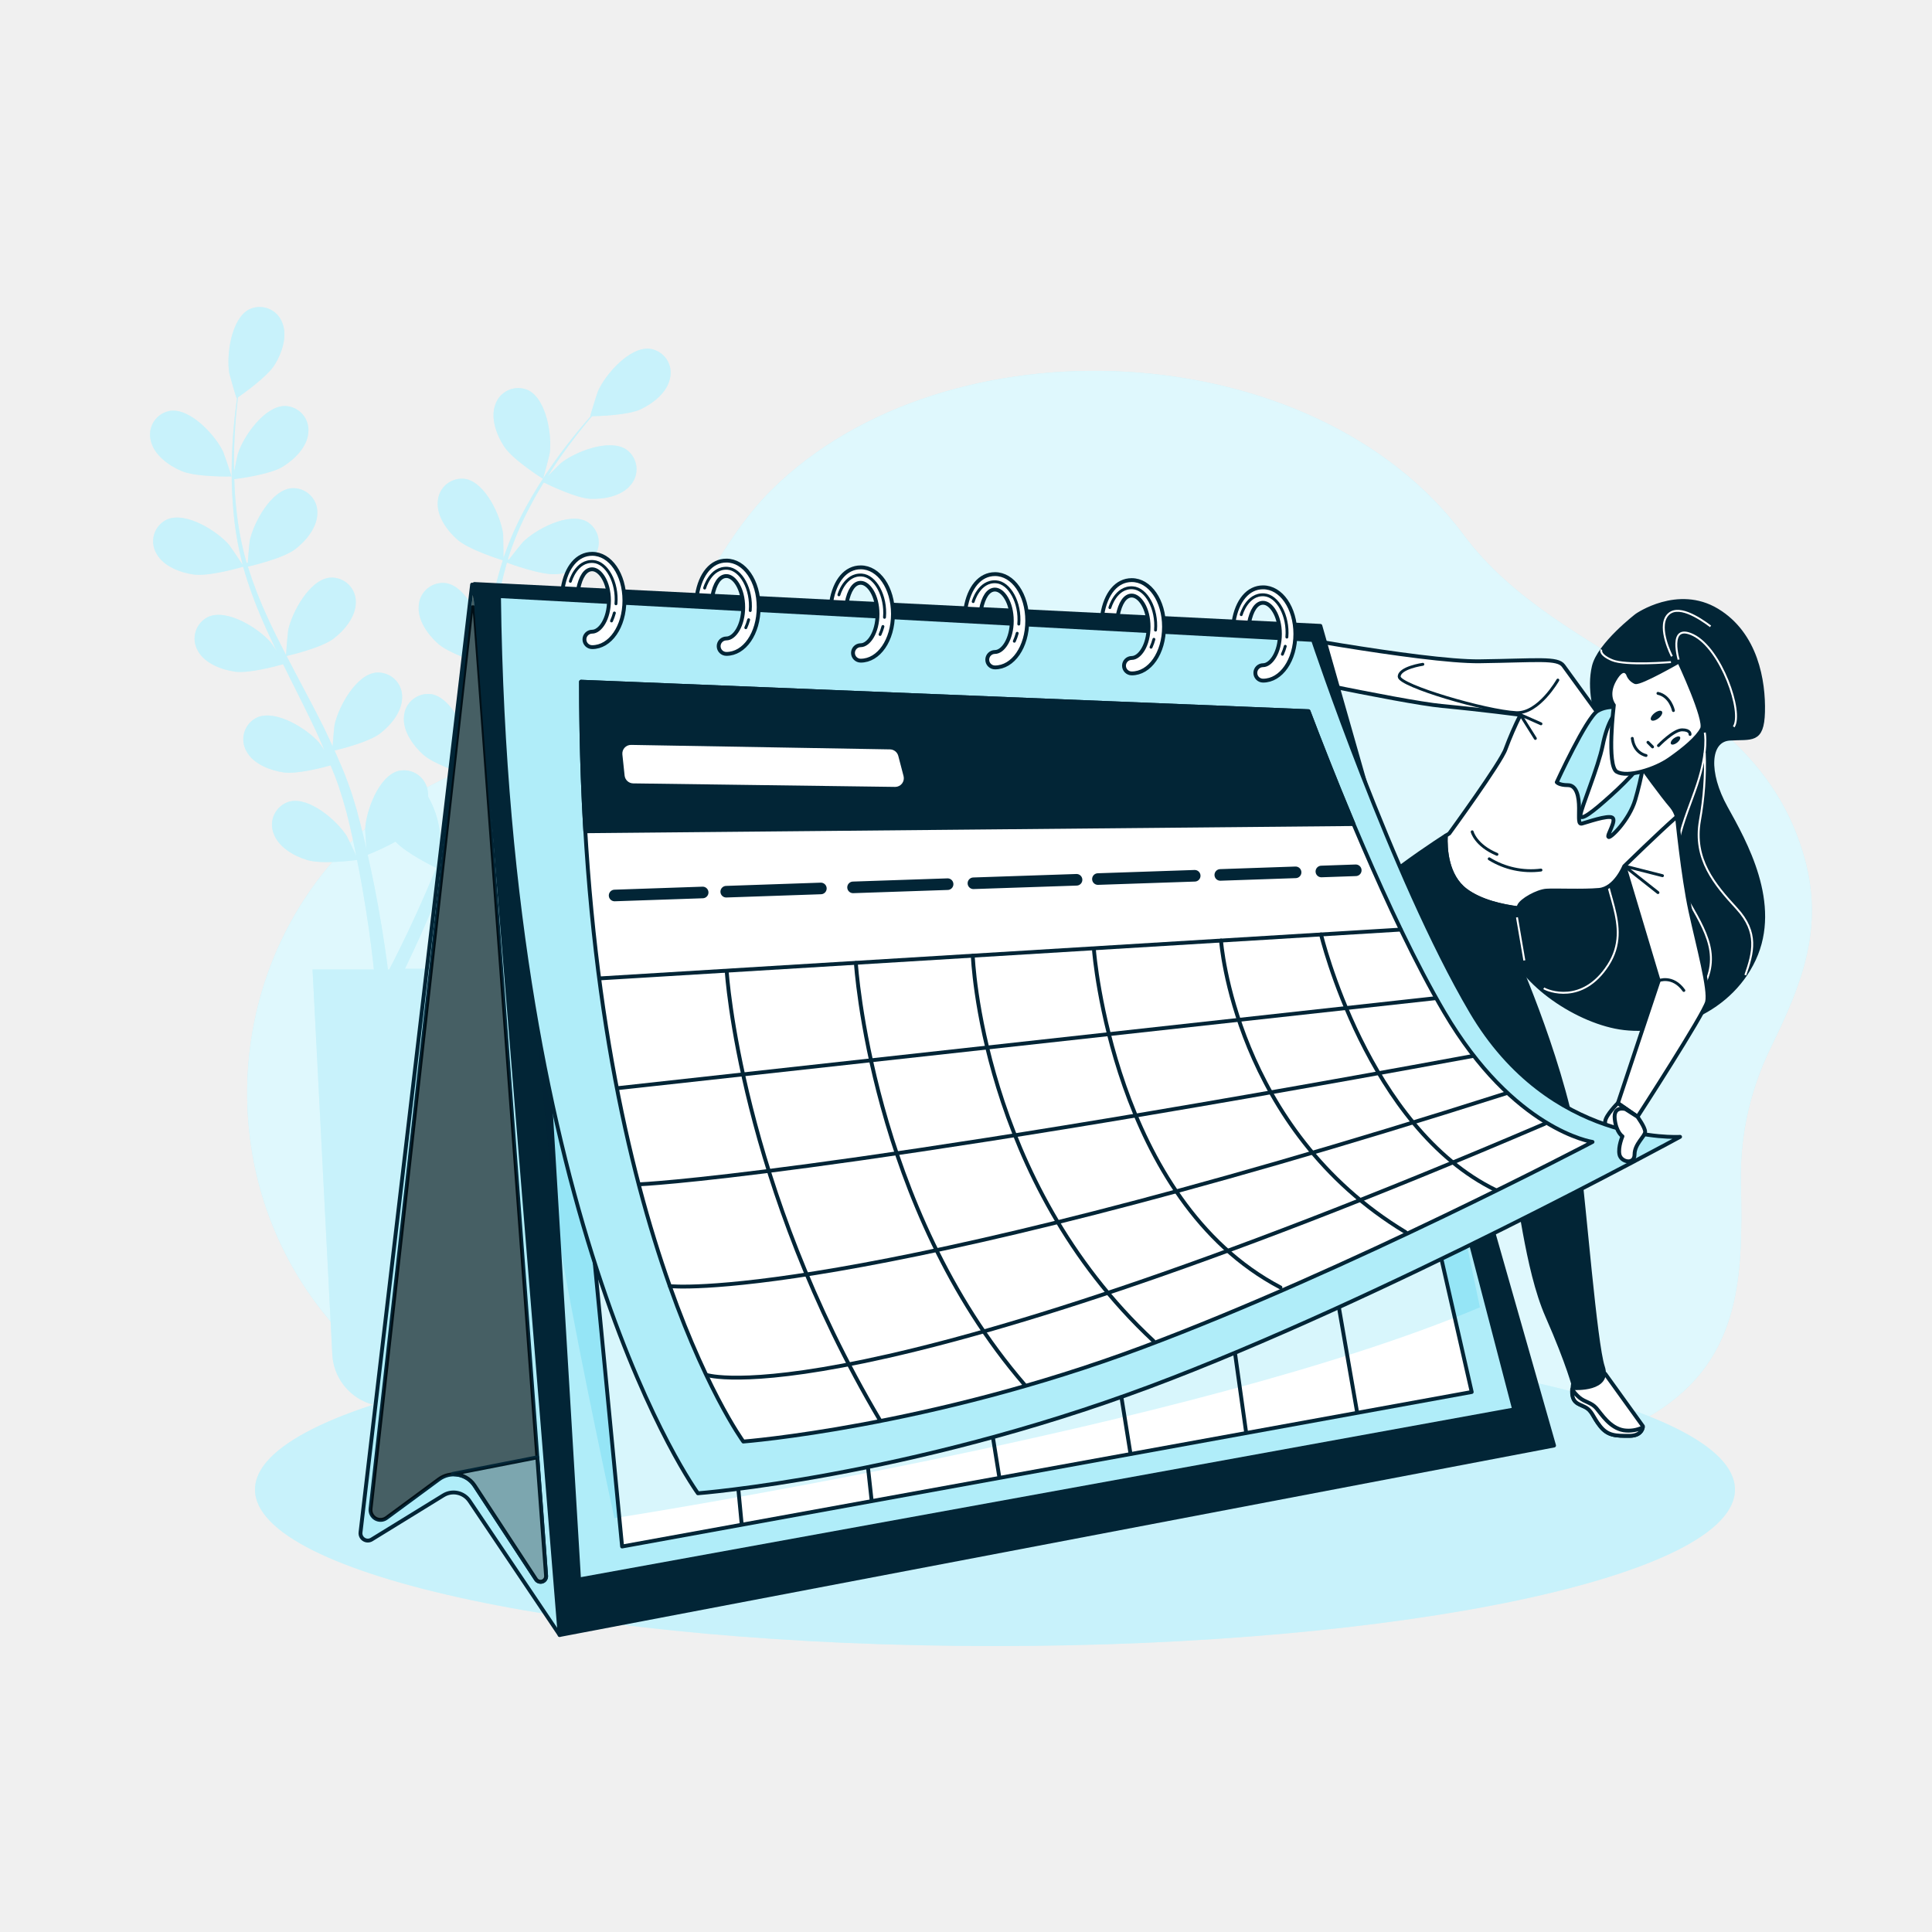
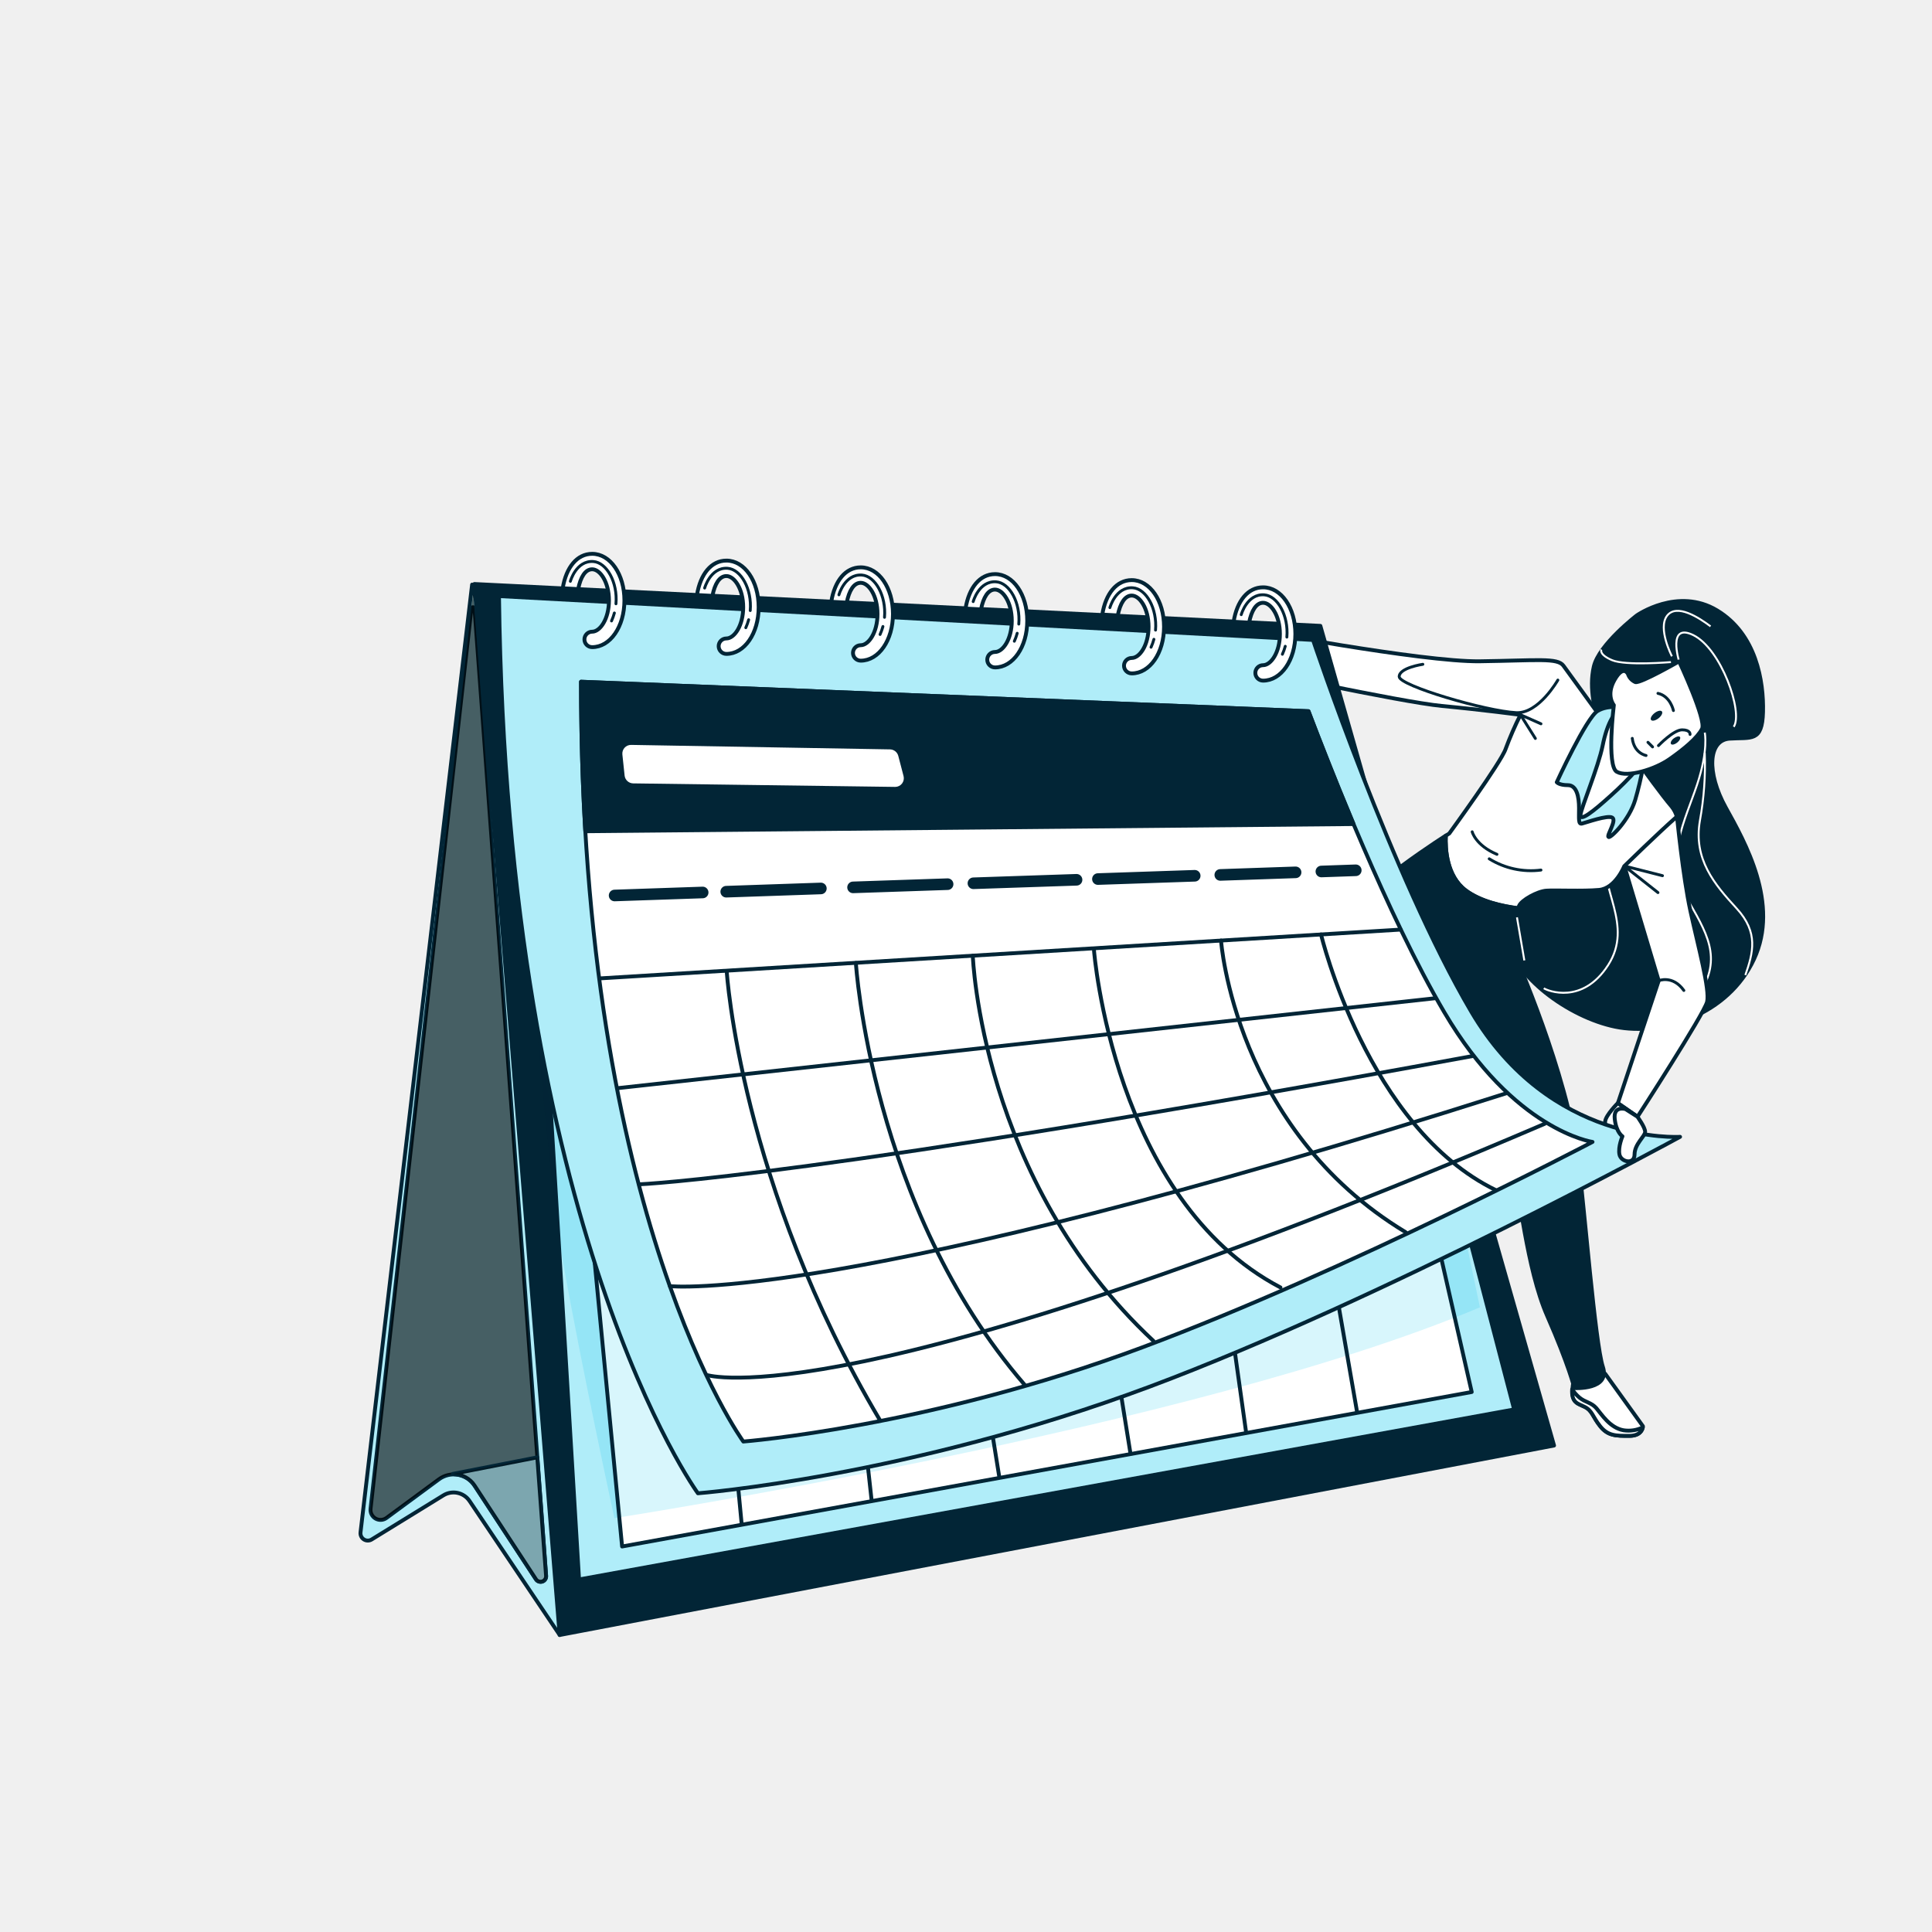
<svg xmlns="http://www.w3.org/2000/svg" viewBox="0 0 500 500">
-   <g id="background-simple--inject-1">
-     <path d="M451.94,289.78A76.88,76.88,0,0,1,458.32,271c8-16.38,13.75-30.71,8.66-49-12.47-44.67-63.19-49.89-88.21-83.58-38.68-52.06-133.72-56.58-179.12-11.59-13.92,13.79-20.44,33.27-34.51,46.91-20.73,20.11-51.51,22.7-72.8,42.75-34.71,32.71-38.08,88.14-7.27,124.92,32.54,38.84,78.47,32.47,123.08,24.21,21.95-4.06,44.77-8.46,67.14-5.34C323,367,379.61,393.21,425.85,367.12c24.63-13.9,25.26-35.58,24.69-60.87A75.31,75.31,0,0,1,451.94,289.78Z" style="fill:#B0EDF9" />
-     <path d="M451.94,289.78A76.88,76.88,0,0,1,458.32,271c8-16.38,13.75-30.71,8.66-49-12.47-44.67-63.19-49.89-88.21-83.58-38.68-52.06-133.72-56.58-179.12-11.59-13.92,13.79-20.44,33.27-34.51,46.91-20.73,20.11-51.51,22.7-72.8,42.75-34.71,32.71-38.08,88.14-7.27,124.92,32.54,38.84,78.47,32.47,123.08,24.21,21.95-4.06,44.77-8.46,67.14-5.34C323,367,379.61,393.21,425.85,367.12c24.63-13.9,25.26-35.58,24.69-60.87A75.31,75.31,0,0,1,451.94,289.78Z" style="fill:#fff;opacity:0.6" />
-   </g>
-   <g id="Shadow--inject-1">
-     <ellipse cx="257.5" cy="385.5" rx="191.5" ry="40.5" style="fill:#B0EDF9" />
-     <ellipse cx="257.5" cy="385.5" rx="191.5" ry="40.5" style="fill:#fff;opacity:0.3" />
-   </g>
-   <g id="Plants--inject-1">
-     <path d="M39.05,114.14a6.24,6.24,0,0,1,5-7.82c5.23-.71,11.65,6.31,13.69,10.56.17.37,2.26,6.43,2.16,6.43s-9.27.21-13-1.45C43.63,120.45,39.92,117.76,39.05,114.14ZM173.37,98c-.77,3.64-4.41,6.43-7.59,7.93s-10.73,1.76-12.58,1.79c-1,1.19-2.07,2.48-3.22,3.92-2,2.56-4.22,5.47-6.42,8.79-.59.89-1.19,1.86-1.79,2.8,1.34-1.37,3.19-3.22,3.39-3.38,3.69-2.93,12.53-6.44,16.92-3.52a6.24,6.24,0,0,1,1.1,9.22c-2.37,2.88-6.88,3.68-10.4,3.54s-10.55-3.49-12.05-4.24c-1.29,2.09-2.57,4.27-3.77,6.62a80.28,80.28,0,0,0-5.53,13.23l.27.13c1.07-1.41,3.4-4.32,3.62-4.53,3.34-3.33,11.75-7.78,16.44-5.37a6.25,6.25,0,0,1,2.09,9c-2,3.13-6.43,4.42-9.94,4.66-4,.29-12.41-2.87-12.73-3a110.83,110.83,0,0,0-3,13.93c-.54,3.48-.95,7-1.33,10.59.73-1,3.79-4.83,4-5.08,3.34-3.32,11.75-7.78,16.43-5.36a6.24,6.24,0,0,1,2.1,9.05c-2,3.12-6.43,4.41-9.94,4.65-3.95.28-12-2.71-12.66-3-.17,1.62-.34,3.23-.5,4.86-.52,5.29-1,10.61-1.66,15.84-.23,1.81-.51,3.59-.79,5.37,1.14-1.48,3.26-4.13,3.47-4.34,3.34-3.32,11.75-7.78,16.44-5.36a6.24,6.24,0,0,1,2.09,9c-2,3.12-6.43,4.41-9.94,4.66s-10.33-2.12-12.24-2.82c-.49,3-1,5.89-1.72,8.74-.32,1.23-.56,2.5-.94,3.66l-1,3.49c-.8,2.36-1.53,4.55-2.33,6.73-.4,1.1-.79,2.13-1.19,3.2.93-1.68,2.45-4.3,2.61-4.53,2.8-3.79,10.43-9.46,15.43-7.78a6.23,6.23,0,0,1,3.45,8.62c-1.54,3.4-5.69,5.34-9.13,6.11-3.78.86-11.9-.79-12.89-1-1,2.61-2,5.13-2.94,7.48-3,7.43-5.85,13.51-7.88,17.74l-.33.68h14.79l-5.11,99.6A14.22,14.22,0,0,1,100.22,364h0A14.23,14.23,0,0,1,86,350.5l-5.11-99.6H96.77c-.08-.69-.16-1.42-.25-2.24-.53-4.6-1.39-11.18-2.77-19-.39-2.26-.84-4.65-1.34-7.1-1,.13-9.22,1.17-12.93,0-3.36-1-7.36-3.28-8.64-6.78a6.24,6.24,0,0,1,4.08-8.34c5.11-1.31,12.3,4.93,14.81,8.91.16.26,1.71,3.49,2.47,5.16-.3-1.48-.59-2.95-.93-4.49-.48-2.21-1-4.53-1.59-6.79-.32-1.16-.65-2.33-1-3.51s-.75-2.3-1.12-3.48c-.58-1.7-1.27-3.43-2-5.16-2.22.62-8.78,2.31-12.15,1.82s-7.78-2.12-9.57-5.38a6.24,6.24,0,0,1,2.77-8.87c4.85-2.07,12.9,3,16,6.57.1.11.68.93,1.35,1.91-.72-1.66-1.43-3.33-2.21-5-2.22-4.72-4.63-9.47-7-14.23-.5-1-1-2-1.48-3-1.87.53-9,2.43-12.49,1.92s-7.78-2.12-9.57-5.39A6.24,6.24,0,0,1,54,159.6c4.85-2.06,12.9,3,16,6.58.11.12.8,1.1,1.55,2.21-1.26-2.61-2.49-5.22-3.63-7.86a112.13,112.13,0,0,1-5-13.86c-.65.19-8.92,2.59-12.85,2-3.48-.5-7.77-2.12-9.56-5.38a6.24,6.24,0,0,1,2.76-8.87c4.86-2.06,12.91,3,16,6.57.22.26,2.66,3.82,3.49,5.13a1.09,1.09,0,0,1,0-.17,81.2,81.2,0,0,1-2.4-14.27A112.61,112.61,0,0,1,60,118.75c.1-4,.43-7.66.75-10.89.19-1.75.39-3.35.6-4.84l-.09.06c-.09.06-1.85-6.1-1.92-6.5-.78-4.65.46-14.08,5.14-16.51a6.25,6.25,0,0,1,8.6,3.53c1.36,3.47-.14,7.8-2,10.81s-8,7.38-9.5,8.43c-.18,1.55-.36,3.21-.52,5-.25,3.23-.5,6.88-.51,10.87,0,1.07,0,2.21.05,3.32.36-1.88.89-4.44,1-4.69,1.45-4.48,6.89-12.28,12.17-12.27a6.24,6.24,0,0,1,6,7.09c-.38,3.71-3.71,6.86-6.72,8.69S62.29,123.81,60.63,124c.08,2.46.21,5,.51,7.6a80.77,80.77,0,0,0,2.68,14.08l.3,0c.12-1.77.46-5.48.52-5.79,1-4.61,5.5-13,10.75-13.53a6.24,6.24,0,0,1,6.74,6.39c0,3.72-2.93,7.23-5.72,9.37-3.22,2.47-11.94,4.45-12.27,4.52a109,109,0,0,0,5.15,13.3c1.47,3.2,3.08,6.39,4.73,9.57.06-1.25.5-6.12.57-6.47,1-4.61,5.5-13,10.75-13.54a6.25,6.25,0,0,1,6.74,6.39c0,3.73-2.94,7.23-5.73,9.37-3.14,2.41-11.48,4.35-12.19,4.51.75,1.44,1.5,2.89,2.26,4.33,2.49,4.71,5,9.41,7.36,14.13.81,1.64,1.55,3.28,2.3,4.92.13-1.87.45-5.25.5-5.54,1-4.61,5.51-13,10.75-13.54a6.24,6.24,0,0,1,6.74,6.39c0,3.73-2.93,7.23-5.72,9.37s-9.79,3.93-11.76,4.41C87.82,197,89,199.7,90,202.46c.41,1.2.9,2.39,1.23,3.56l1.06,3.49c.63,2.41,1.23,4.64,1.77,6.9.28,1.14.51,2.22.77,3.32-.15-1.9-.33-4.93-.32-5.21.25-4.7,3.48-13.65,8.58-15a6.24,6.24,0,0,1,7.63,5.3,7.87,7.87,0,0,1,.09,1.38A24.25,24.25,0,0,1,114,218c0,.3-.49,3.85-.78,5.66.57-1.4,1.13-2.79,1.69-4.25.83-2.11,1.63-4.36,2.43-6.54l1.12-3.47c.4-1.17.64-2.33,1-3.52.46-1.74.84-3.57,1.22-5.38-2.19-.72-8.6-2.92-11.14-5.19s-5.31-6.06-5-9.77a6.25,6.25,0,0,1,7.2-5.87c5.19,1,9.11,9.63,9.71,14.3,0,.15.05,1.15.07,2.34.32-1.78.65-3.57.91-5.39.76-5.16,1.36-10.45,2-15.74.13-1.11.28-2.21.41-3.31-1.85-.59-8.81-2.91-11.47-5.29s-5.31-6.06-5-9.77a6.23,6.23,0,0,1,7.2-5.87c5.19,1,9.1,9.63,9.71,14.3,0,.16,0,1.36.07,2.7.38-2.88.8-5.73,1.31-8.56A109,109,0,0,1,130.13,145c-.66-.2-8.87-2.76-11.83-5.4-2.63-2.35-5.32-6.06-5-9.77a6.23,6.23,0,0,1,7.2-5.87c5.18,1,9.1,9.63,9.71,14.3,0,.33.11,4.65.08,6.2,0-.06,0-.12.05-.17a81.92,81.92,0,0,1,5.87-13.23,112.93,112.93,0,0,1,6.88-11c2.29-3.29,4.58-6.15,6.64-8.67,1.12-1.36,2.17-2.58,3.16-3.71h-.11c-.1,0,1.83-6.12,2-6.49,1.92-4.3,8.15-11.49,13.39-10.93A6.24,6.24,0,0,1,173.37,98ZM112.88,224.6c-.9-.43-7.81-3.85-10.51-6.78a66.75,66.75,0,0,1-7.22,3.39c.61,2.72,1.19,5.37,1.68,7.86,1.56,7.88,2.57,14.5,3.21,19.15.13,1,.25,1.87.35,2.68h.35l1.16-2.25c2.09-4.13,5-10.09,8.18-17.39C111,229.16,111.94,226.92,112.88,224.6Zm27.64-100.7c.08,0,1.68-6.15,1.74-6.56.65-4.66-.84-14.06-5.59-16.36a6.25,6.25,0,0,0-8.5,3.77c-1.27,3.5.35,7.79,2.26,10.74C132.67,119,140.51,123.9,140.52,123.9Z" style="fill:#B0EDF9" />
-     <path d="M39.05,114.14a6.24,6.24,0,0,1,5-7.82c5.23-.71,11.65,6.31,13.69,10.56.17.37,2.26,6.43,2.16,6.43s-9.27.21-13-1.45C43.63,120.45,39.92,117.76,39.05,114.14ZM173.37,98c-.77,3.64-4.41,6.43-7.59,7.93s-10.73,1.76-12.58,1.79c-1,1.19-2.07,2.48-3.22,3.92-2,2.56-4.22,5.47-6.42,8.79-.59.89-1.19,1.86-1.79,2.8,1.34-1.37,3.19-3.22,3.39-3.38,3.69-2.93,12.53-6.44,16.92-3.52a6.24,6.24,0,0,1,1.1,9.22c-2.37,2.88-6.88,3.68-10.4,3.54s-10.55-3.49-12.05-4.24c-1.29,2.09-2.57,4.27-3.77,6.62a80.28,80.28,0,0,0-5.53,13.23l.27.13c1.07-1.41,3.4-4.32,3.62-4.53,3.34-3.33,11.75-7.78,16.44-5.37a6.25,6.25,0,0,1,2.09,9c-2,3.13-6.43,4.42-9.94,4.66-4,.29-12.41-2.87-12.73-3a110.83,110.83,0,0,0-3,13.93c-.54,3.48-.95,7-1.33,10.59.73-1,3.79-4.83,4-5.08,3.34-3.32,11.75-7.78,16.43-5.36a6.24,6.24,0,0,1,2.1,9.05c-2,3.12-6.43,4.41-9.94,4.65-3.95.28-12-2.71-12.66-3-.17,1.62-.34,3.23-.5,4.86-.52,5.29-1,10.61-1.66,15.84-.23,1.81-.51,3.59-.79,5.37,1.14-1.48,3.26-4.13,3.47-4.34,3.34-3.32,11.75-7.78,16.44-5.36a6.24,6.24,0,0,1,2.09,9c-2,3.12-6.43,4.41-9.94,4.66s-10.33-2.12-12.24-2.82c-.49,3-1,5.89-1.72,8.74-.32,1.23-.56,2.5-.94,3.66l-1,3.49c-.8,2.36-1.53,4.55-2.33,6.73-.4,1.1-.79,2.13-1.19,3.2.93-1.68,2.45-4.3,2.61-4.53,2.8-3.79,10.43-9.46,15.43-7.78a6.23,6.23,0,0,1,3.45,8.62c-1.54,3.4-5.69,5.34-9.13,6.11-3.78.86-11.9-.79-12.89-1-1,2.61-2,5.13-2.94,7.48-3,7.43-5.85,13.51-7.88,17.74l-.33.68h14.79l-5.11,99.6A14.22,14.22,0,0,1,100.22,364h0A14.23,14.23,0,0,1,86,350.5l-5.11-99.6H96.77c-.08-.69-.16-1.42-.25-2.24-.53-4.6-1.39-11.18-2.77-19-.39-2.26-.84-4.65-1.34-7.1-1,.13-9.22,1.17-12.93,0-3.36-1-7.36-3.28-8.64-6.78a6.24,6.24,0,0,1,4.08-8.34c5.11-1.31,12.3,4.93,14.81,8.91.16.26,1.71,3.49,2.47,5.16-.3-1.48-.59-2.95-.93-4.49-.48-2.21-1-4.53-1.59-6.79-.32-1.16-.65-2.33-1-3.51s-.75-2.3-1.12-3.48c-.58-1.7-1.27-3.43-2-5.16-2.22.62-8.78,2.31-12.15,1.82s-7.78-2.12-9.57-5.38a6.24,6.24,0,0,1,2.77-8.87c4.85-2.07,12.9,3,16,6.57.1.11.68.93,1.35,1.91-.72-1.66-1.43-3.33-2.21-5-2.22-4.72-4.63-9.47-7-14.23-.5-1-1-2-1.48-3-1.87.53-9,2.43-12.49,1.92s-7.78-2.12-9.57-5.39A6.24,6.24,0,0,1,54,159.6c4.85-2.06,12.9,3,16,6.58.11.12.8,1.1,1.55,2.21-1.26-2.61-2.49-5.22-3.63-7.86a112.13,112.13,0,0,1-5-13.86c-.65.19-8.92,2.59-12.85,2-3.48-.5-7.77-2.12-9.56-5.38a6.24,6.24,0,0,1,2.76-8.87c4.86-2.06,12.91,3,16,6.57.22.26,2.66,3.82,3.49,5.13a1.09,1.09,0,0,1,0-.17,81.2,81.2,0,0,1-2.4-14.27A112.61,112.61,0,0,1,60,118.75c.1-4,.43-7.66.75-10.89.19-1.75.39-3.35.6-4.84l-.09.06c-.09.06-1.85-6.1-1.92-6.5-.78-4.65.46-14.08,5.14-16.51a6.25,6.25,0,0,1,8.6,3.53c1.36,3.47-.14,7.8-2,10.81s-8,7.38-9.5,8.43c-.18,1.55-.36,3.21-.52,5-.25,3.23-.5,6.88-.51,10.87,0,1.07,0,2.21.05,3.32.36-1.88.89-4.44,1-4.69,1.45-4.48,6.89-12.28,12.17-12.27a6.24,6.24,0,0,1,6,7.09c-.38,3.71-3.71,6.86-6.72,8.69S62.29,123.81,60.63,124c.08,2.46.21,5,.51,7.6a80.77,80.77,0,0,0,2.68,14.08l.3,0c.12-1.77.46-5.48.52-5.79,1-4.61,5.5-13,10.75-13.53a6.24,6.24,0,0,1,6.74,6.39c0,3.72-2.93,7.23-5.72,9.37-3.22,2.47-11.94,4.45-12.27,4.52a109,109,0,0,0,5.15,13.3c1.47,3.2,3.08,6.39,4.73,9.57.06-1.25.5-6.12.57-6.47,1-4.61,5.5-13,10.75-13.54a6.25,6.25,0,0,1,6.74,6.39c0,3.73-2.94,7.23-5.73,9.37-3.14,2.41-11.48,4.35-12.19,4.51.75,1.44,1.5,2.89,2.26,4.33,2.49,4.71,5,9.41,7.36,14.13.81,1.64,1.55,3.28,2.3,4.92.13-1.87.45-5.25.5-5.54,1-4.61,5.51-13,10.75-13.54a6.24,6.24,0,0,1,6.74,6.39c0,3.73-2.93,7.23-5.72,9.37s-9.79,3.93-11.76,4.41C87.82,197,89,199.7,90,202.46c.41,1.2.9,2.39,1.23,3.56l1.06,3.49c.63,2.41,1.23,4.64,1.77,6.9.28,1.14.51,2.22.77,3.32-.15-1.9-.33-4.93-.32-5.21.25-4.7,3.48-13.65,8.58-15a6.24,6.24,0,0,1,7.63,5.3,7.87,7.87,0,0,1,.09,1.38A24.25,24.25,0,0,1,114,218c0,.3-.49,3.85-.78,5.66.57-1.4,1.13-2.79,1.69-4.25.83-2.11,1.63-4.36,2.43-6.54l1.12-3.47c.4-1.17.64-2.33,1-3.52.46-1.74.84-3.57,1.22-5.38-2.19-.72-8.6-2.92-11.14-5.19s-5.31-6.06-5-9.77a6.25,6.25,0,0,1,7.2-5.87c5.19,1,9.11,9.63,9.71,14.3,0,.15.05,1.15.07,2.34.32-1.78.65-3.57.91-5.39.76-5.16,1.36-10.45,2-15.74.13-1.11.28-2.21.41-3.31-1.85-.59-8.81-2.91-11.47-5.29s-5.31-6.06-5-9.77a6.23,6.23,0,0,1,7.2-5.87c5.19,1,9.1,9.63,9.71,14.3,0,.16,0,1.36.07,2.7.38-2.88.8-5.73,1.31-8.56A109,109,0,0,1,130.13,145c-.66-.2-8.87-2.76-11.83-5.4-2.63-2.35-5.32-6.06-5-9.77a6.23,6.23,0,0,1,7.2-5.87c5.18,1,9.1,9.63,9.71,14.3,0,.33.11,4.65.08,6.2,0-.06,0-.12.05-.17a81.92,81.92,0,0,1,5.87-13.23,112.93,112.93,0,0,1,6.88-11c2.29-3.29,4.58-6.15,6.64-8.67,1.12-1.36,2.17-2.58,3.16-3.71h-.11c-.1,0,1.83-6.12,2-6.49,1.92-4.3,8.15-11.49,13.39-10.93A6.24,6.24,0,0,1,173.37,98ZM112.88,224.6c-.9-.43-7.81-3.85-10.51-6.78a66.75,66.75,0,0,1-7.22,3.39c.61,2.72,1.19,5.37,1.68,7.86,1.56,7.88,2.57,14.5,3.21,19.15.13,1,.25,1.87.35,2.68h.35l1.16-2.25c2.09-4.13,5-10.09,8.18-17.39C111,229.16,111.94,226.92,112.88,224.6Zm27.64-100.7c.08,0,1.68-6.15,1.74-6.56.65-4.66-.84-14.06-5.59-16.36a6.25,6.25,0,0,0-8.5,3.77c-1.27,3.5.35,7.79,2.26,10.74C132.67,119,140.51,123.9,140.52,123.9Z" style="fill:#fff;opacity:0.3" />
-   </g>
  <g id="Calendar--inject-1">
    <path d="M423.61,159.26s-9.78,7.48-11.13,13.24.39,11.89,1.54,15.54,1.34,21.3-9.4,29.16-15.54,15.73-14.39,25.52,15.73,20.53,27.82,23,29.16-3.07,35.87-17.46S451.62,218,446.63,209s-4.6-17.46,1-17.84,8.44,1,8.64-6.91-1.73-20.14-11.9-26.28S423.61,159.26,423.61,159.26Z" style="fill:#022536;stroke:#022536;stroke-linecap:round;stroke-linejoin:round" />
    <path d="M399.53,255.76c1,.67,10,4.34,16.66-6s-2.41-19.87-.66-29" style="fill:none;stroke:#fff;stroke-miterlimit:10;stroke-width:0.5px" />
    <path d="M434.55,171.16s-3.12-10.08,3.64-6.81c7.25,3.5,13,20,10.5,23.75" style="fill:none;stroke:#fff;stroke-miterlimit:10;stroke-width:0.5px" />
    <path d="M432.69,169.85s-3.75-7.25-1.25-10.5,8.25.5,11.25,2.75" style="fill:none;stroke:#fff;stroke-miterlimit:10;stroke-width:0.5px" />
    <path d="M441.19,189.6s1,4.5-2,13.5-8.5,19.25-3,28.75,9.75,16,3.5,25.5" style="fill:none;stroke:#fff;stroke-miterlimit:10;stroke-width:0.5px" />
    <path d="M441.19,194.85a81.09,81.09,0,0,1-1.25,17.5c-1.75,10,3.75,16.5,9.5,22.75s4.25,11.5,2.25,17.25" style="fill:none;stroke:#fff;stroke-miterlimit:10;stroke-width:0.5px" />
    <path d="M432.44,171.35s-11.75,1-15.25-.5-2.75-2.75-2.75-2.75" style="fill:none;stroke:#fff;stroke-miterlimit:10;stroke-width:0.5px" />
    <path d="M434,211.29s1.53,15.54,3.49,24.53,5.08,20.34,4.3,23.47-18,29.72-18,29.72l-5.08-3.52,10.56-31.68-8.89-29.7S428.52,212.18,434,211.29Z" style="fill:#fff;stroke:#022536;stroke-linecap:round;stroke-linejoin:round" />
    <path d="M432.63,208.76c-2.5-2.88-7.87-10.36-7.87-10.36l-8.44-10-11.7-16.11c-1.54-2.11-6.72-1.35-21.68-1.15s-60.37-8.44-60.37-8.44l-1.53,10s41.56,9,52.11,10,20.34,2.3,20.34,2.3a87.48,87.48,0,0,0-3.84,8.83c-1.15,3.45-14.58,21.87-14.58,21.87s-.33.2-.9.58c-.15,3.34.17,10.43,5.16,14.17,3.86,2.89,9.51,4.11,13.59,4.62h0c.07-.23.13-.43.18-.57.58-1.54,4.8-3.84,7.1-4s9.4.19,13.63-.19,6.52-6.14,6.52-6.14,9.32-9.1,13.61-12.82A7.34,7.34,0,0,0,432.63,208.76Z" style="fill:#fff;stroke:#022536;stroke-linecap:round;stroke-linejoin:round" />
    <polyline points="398.8 187.32 393.49 184.97 397.35 191.11" style="fill:none;stroke:#022536;stroke-linecap:round;stroke-linejoin:round;stroke-width:0.75px" />
    <path d="M385.41,222.26a20.47,20.47,0,0,0,13.39,2.91" style="fill:none;stroke:#022536;stroke-linecap:round;stroke-linejoin:round;stroke-width:0.75px" />
    <path d="M381,215.27s.87,3.5,6.41,5.83" style="fill:none;stroke:#022536;stroke-linecap:round;stroke-linejoin:round;stroke-width:0.75px" />
    <path d="M429.24,253.81s3.63-1.56,6.54,2.52" style="fill:none;stroke:#022536;stroke-linecap:round;stroke-linejoin:round;stroke-width:0.75px" />
    <polyline points="430.25 226.63 420.35 224.11 429.08 231" style="fill:none;stroke:#022536;stroke-linecap:round;stroke-linejoin:round;stroke-width:0.75px" />
    <path d="M403.17,176s-4.95,8.73-10.77,8.44c-7.91-.4-30.29-7-30.29-9.32s6.12-3.2,6.12-3.2" style="fill:none;stroke:#022536;stroke-linecap:round;stroke-linejoin:round;stroke-width:0.75px" />
    <path d="M420.35,183.24s-4-1-6.91.77-10.55,18.42-10.55,18.42.57.77,2.88.77,2.88,3.07,2.88,5.94-.2,4.22.76,4,6.72-2.3,7.87-1.53-1.54,4.6-1,5,5.37-4.42,6.91-9.6,3.07-12.85,2.68-15.92S423,184,420.35,183.24Z" style="fill:#B0EDF9;stroke:#022536;stroke-linecap:round;stroke-linejoin:round" />
    <path d="M423.61,199.17a86.93,86.93,0,0,1-6.71,6.71c-4.42,4-8.06,6.91-7.87,5s4.6-12.28,5.75-18,3.27-9.6,5.57-9.6S427.64,195,423.61,199.17Z" style="fill:#fff;stroke:#022536;stroke-linecap:round;stroke-linejoin:round" />
    <path d="M421.31,174.42a3.49,3.49,0,0,0,1.92,2.11c1.34.38,11.32-5.37,11.32-5.37s7.1,15.15,5.94,17.45-4.6,5.19-8.44,7.87-10.93,4.8-13.62,3.26-.77-17.26-.77-17.26-2.11-2.5.19-6.53S421.31,174.42,421.31,174.42Z" style="fill:#fff;stroke:#022536;stroke-linecap:round;stroke-linejoin:round" />
    <path d="M437.38,190.07s.17-1.19-2.05-1.19-6.12,4.08-6.12,4.08" style="fill:none;stroke:#022536;stroke-linecap:round;stroke-linejoin:round;stroke-width:0.75px" />
    <line x1="427.68" y1="193.3" x2="426.49" y2="192.11" style="fill:none;stroke:#022536;stroke-linecap:round;stroke-linejoin:round;stroke-width:0.75px" />
    <path d="M426,195.52s-3.06-.51-3.57-4.43" style="fill:none;stroke:#022536;stroke-linecap:round;stroke-linejoin:round;stroke-width:0.75px" />
    <path d="M433.08,183.89s-.76-3.73-4-4.45" style="fill:none;stroke:#022536;stroke-linecap:round;stroke-linejoin:round;stroke-width:0.75px" />
    <path d="M429.23,185.89c-.78.61-1.64.81-1.93.44s.1-1.16.87-1.77,1.64-.81,1.93-.44S430,185.28,429.23,185.89Z" style="fill:#022536" />
    <path d="M434.05,192.19c-.64.5-1.35.67-1.59.36s.08-1,.72-1.47,1.35-.66,1.59-.36S434.69,191.68,434.05,192.19Z" style="fill:#022536" />
    <path d="M415.38,355.47l9.81,13.63s0,2.5-3.5,2.5-5.5,0-7.5-2.5-2-4-4-5-4-1-3-6.5S415.38,355.47,415.38,355.47Z" style="fill:#fff;stroke:#022536;stroke-linecap:round;stroke-linejoin:round" />
    <path d="M425.15,369.41a8.53,8.53,0,0,1-5,.74c-3.54-.64-5.69-4.18-7-5.7s-2.91-1.51-4.42-2.78a9.85,9.85,0,0,1-1.86-2.12c-.21,3.56,1.52,3.68,3.24,4.55,2,1,2,2.5,4,5s4,2.5,7.5,2.5C424.42,371.6,425,370.08,425.15,369.41Z" style="fill:#fff;stroke:#022536;stroke-linecap:round;stroke-linejoin:round" />
    <path d="M414.82,353.74c-2-6-4.85-41.92-6.33-53.29-3-23.12-16.34-53.13-16.34-53.13l.77-12.28c-4.08-.51-9.73-1.73-13.59-4.62-5-3.74-5.31-10.83-5.16-14.17-2.53,1.63-10,6.54-16.37,11.7-7.86,6.33-13.24,28.78-14.77,35.87s-3.26,28-3.26,28-13.82,5.37-19.38,13-22.45,24.94-22.45,24.94l1.54,5.76s5.18-3.64,9.59-7.1,38.76-22.64,41.06-24,5-4,8.06-11.7c1.12-2.81,2.7-7.41,4.26-12.12L367.78,264l5.13-4.37c5.06,13.68,16.82,40.05,18.49,43.82,2,4.52,3.52,24.62,9.05,37.19s7,18.6,7,18.6S416.83,359.77,414.82,353.74Z" style="fill:#022536;stroke:#022536;stroke-linecap:round;stroke-linejoin:round" />
    <line x1="392.59" y1="237.41" x2="394.5" y2="248.56" style="fill:none;stroke:#fff;stroke-miterlimit:10;stroke-width:0.5px" />
    <path d="M122.18,151.29,93.3,396.59a1.9,1.9,0,0,0,2.88,1.83L114.74,387a5,5,0,0,1,6.79,1.47l23.32,34.67,9.73-145.84Z" style="fill:#B0EDF9;stroke:#022536;stroke-linecap:round;stroke-linejoin:round" />
    <path d="M122,157.46l-26.1,233a2.6,2.6,0,0,0,4.13,2.38l13.57-10a6.45,6.45,0,0,1,9.23,1.65l15.88,24.24a1.43,1.43,0,0,0,2.63-.89L122.8,157.47A.41.41,0,0,0,122,157.46Z" style="fill:#B0EDF9;stroke:#022536;stroke-linecap:round;stroke-linejoin:round" />
    <path d="M122.36,154.08,95.88,390.44a2.6,2.6,0,0,0,4.13,2.38l13.57-10a6.45,6.45,0,0,1,9.23,1.65l15.88,24.24a1.43,1.43,0,0,0,2.63-.89L122.55,154.08A.1.1,0,0,0,122.36,154.08Z" style="opacity:0.6" />
    <path d="M117.53,381.54a6.45,6.45,0,0,1,5.28,2.91l15.88,24.24a1.43,1.43,0,0,0,2.63-.89l-2.27-30.64-21.86,4.28A1.91,1.91,0,0,1,117.53,381.54Z" style="fill:#B0EDF9;stroke:#022536;stroke-linecap:round;stroke-linejoin:round" />
    <path d="M117.53,381.54a6.45,6.45,0,0,1,5.28,2.91l15.88,24.24a1.43,1.43,0,0,0,2.63-.89l-2.27-30.64-21.86,4.28A1.91,1.91,0,0,1,117.53,381.54Z" style="opacity:0.3" />
    <polygon points="122.77 151.14 144.84 423.14 402.19 374.1 341.71 161.97 122.77 151.14" style="fill:#022536;stroke:#022536;stroke-linecap:round;stroke-linejoin:round" />
    <polygon points="134.7 157.01 149.86 408.76 391.86 364.76 340.85 169.17 134.7 157.01" style="fill:#B0EDF9;stroke:#022536;stroke-linecap:round;stroke-linejoin:round" />
    <polygon points="149.49 280.9 161 400.23 380.88 360.25 360.45 270.56 149.49 280.9" style="fill:#fff;stroke:#022536;stroke-linecap:round;stroke-linejoin:round" />
    <line x1="191.93" y1="394.29" x2="188.28" y2="355.96" style="fill:#fff;stroke:#022536;stroke-linecap:round;stroke-linejoin:round" />
    <line x1="225.58" y1="388.36" x2="222.06" y2="356.41" style="fill:#fff;stroke:#022536;stroke-linecap:round;stroke-linejoin:round" />
    <line x1="258.57" y1="381.97" x2="254.46" y2="356.41" style="fill:#fff;stroke:#022536;stroke-linecap:round;stroke-linejoin:round" />
    <line x1="292.56" y1="376.14" x2="287.67" y2="345.67" style="fill:#fff;stroke:#022536;stroke-linecap:round;stroke-linejoin:round" />
    <line x1="322.5" y1="370.74" x2="318.33" y2="341" style="fill:#fff;stroke:#022536;stroke-linecap:round;stroke-linejoin:round" />
    <line x1="351.21" y1="365.43" x2="345" y2="329.67" style="fill:#fff;stroke:#022536;stroke-linecap:round;stroke-linejoin:round" />
    <path d="M418.68,285.49s-3.06,3.08-3.26,4.68,1.4,6.42,1.4,6.42l4.82.8,2.12-8.38Z" style="fill:#fff;stroke:#022536;stroke-linecap:round;stroke-linejoin:round" />
    <path d="M135.92,226.56s5.08,73.11,9.75,99.77S159,392.89,159,392.89s150-23.22,224-54.56l-6-28.66Z" style="fill:#B0EDF9;opacity:0.49;mix-blend-mode:multiply" />
    <path d="M129.14,154.27l210.67,11.35s20.51,61.45,40.92,96.15,54.07,32.44,54.07,32.44-77.2,42.21-137.33,64.68c-62.58,23.37-116.85,27.57-116.85,27.57S131.19,318.94,129.14,154.27Z" style="fill:#B0EDF9;stroke:#022536;stroke-linecap:round;stroke-linejoin:round" />
    <path d="M153.26,143.33c-3.91,0-6.74,3.47-7.63,8.91l4,.22c.62-3.14,1.85-5.13,3.62-5.13,2.06,0,4.35,3.31,4.35,8.07s-2.29,8.08-4.35,8.08a2,2,0,0,0,0,4c4.68,0,8.35-5.31,8.35-12.08S157.94,143.33,153.26,143.33Z" style="fill:#fff;stroke:#022536;stroke-miterlimit:10" />
    <path d="M159,158.64a13.75,13.75,0,0,1-.74,2.06" style="fill:none;stroke:#022536;stroke-linecap:round;stroke-linejoin:round;stroke-width:0.75px" />
    <path d="M147.61,150.44s1.5-5.42,5.93-5.12c3.48.24,6.35,5.41,5.87,10.94" style="fill:none;stroke:#022536;stroke-linecap:round;stroke-linejoin:round;stroke-width:0.75px" />
    <path d="M188,145.08c-3.91,0-6.74,3.47-7.63,8.91l4,.22c.62-3.14,1.85-5.13,3.62-5.13,2.06,0,4.35,3.31,4.35,8.07s-2.29,8.08-4.35,8.08a2,2,0,0,0,0,4c4.68,0,8.35-5.31,8.35-12.08S192.69,145.08,188,145.08Z" style="fill:#fff;stroke:#022536;stroke-miterlimit:10" />
    <path d="M193.75,160.39a13.75,13.75,0,0,1-.74,2.06" style="fill:none;stroke:#022536;stroke-linecap:round;stroke-linejoin:round;stroke-width:0.75px" />
    <path d="M182.36,152.19s1.5-5.42,5.93-5.12c3.48.24,6.35,5.41,5.87,10.94" style="fill:none;stroke:#022536;stroke-linecap:round;stroke-linejoin:round;stroke-width:0.75px" />
    <path d="M222.76,146.83c-3.91,0-6.74,3.47-7.63,8.91l4,.22c.62-3.14,1.85-5.13,3.62-5.13,2.06,0,4.35,3.31,4.35,8.07s-2.29,8.08-4.35,8.08a2,2,0,0,0,0,4c4.68,0,8.35-5.31,8.35-12.08S227.44,146.83,222.76,146.83Z" style="fill:#fff;stroke:#022536;stroke-miterlimit:10" />
    <path d="M228.5,162.14a13.75,13.75,0,0,1-.74,2.06" style="fill:none;stroke:#022536;stroke-linecap:round;stroke-linejoin:round;stroke-width:0.75px" />
    <path d="M217.11,153.94s1.5-5.42,5.93-5.12c3.48.24,6.35,5.41,5.87,10.94" style="fill:none;stroke:#022536;stroke-linecap:round;stroke-linejoin:round;stroke-width:0.75px" />
    <path d="M257.51,148.58c-3.91,0-6.74,3.47-7.63,8.91l4,.22c.62-3.14,1.85-5.13,3.62-5.13,2.06,0,4.35,3.31,4.35,8.07s-2.29,8.08-4.35,8.08a2,2,0,0,0,0,4c4.68,0,8.35-5.31,8.35-12.08S262.19,148.58,257.51,148.58Z" style="fill:#fff;stroke:#022536;stroke-miterlimit:10" />
    <path d="M263.25,163.89a13.75,13.75,0,0,1-.74,2.06" style="fill:none;stroke:#022536;stroke-linecap:round;stroke-linejoin:round;stroke-width:0.75px" />
    <path d="M251.86,155.69s1.5-5.42,5.93-5.12c3.48.24,6.35,5.41,5.87,10.94" style="fill:none;stroke:#022536;stroke-linecap:round;stroke-linejoin:round;stroke-width:0.75px" />
    <path d="M292.89,150.13c-3.91,0-6.74,3.47-7.62,8.92l4,.22c.63-3.14,1.86-5.14,3.62-5.14,2.06,0,4.36,3.32,4.36,8.08s-2.3,8.07-4.36,8.07a2,2,0,0,0,0,4c4.69,0,8.36-5.3,8.36-12.07S297.58,150.13,292.89,150.13Z" style="fill:#fff;stroke:#022536;stroke-miterlimit:10" />
    <path d="M298.63,165.45a13.25,13.25,0,0,1-.74,2.05" style="fill:none;stroke:#022536;stroke-linecap:round;stroke-linejoin:round;stroke-width:0.75px" />
    <path d="M287.24,157.25s1.51-5.43,5.93-5.13c3.49.24,6.35,5.42,5.88,10.95" style="fill:none;stroke:#022536;stroke-linecap:round;stroke-linejoin:round;stroke-width:0.75px" />
    <path d="M326.88,152c-3.91,0-6.74,3.47-7.62,8.91l4,.23c.63-3.14,1.86-5.14,3.62-5.14,2.06,0,4.36,3.32,4.36,8.07s-2.3,8.08-4.36,8.08a2,2,0,0,0,0,4c4.69,0,8.36-5.31,8.36-12.08S331.57,152,326.88,152Z" style="fill:#fff;stroke:#022536;stroke-miterlimit:10" />
    <path d="M332.62,167.26a13,13,0,0,1-.74,2.06" style="fill:none;stroke:#022536;stroke-linecap:round;stroke-linejoin:round;stroke-width:0.75px" />
    <path d="M321.23,159.07s1.51-5.43,5.93-5.13c3.49.24,6.35,5.41,5.88,10.94" style="fill:none;stroke:#022536;stroke-linecap:round;stroke-linejoin:round;stroke-width:0.75px" />
    <path d="M423.76,289s2,2.74,2,3.91-2.74,3.13-2.74,5.86-3.52,2-3.91,0,.78-4.69.78-4.69-1.63-1-2-4.52,2.8-2.52,2.8-2.52Z" style="fill:#fff;stroke:#022536;stroke-linecap:round;stroke-linejoin:round" />
    <path d="M373.76,261.93c-14.49-24.64-29.71-63.55-35.12-77.87l-188.27-7.63c-.12,139.15,42,196.64,42,196.64s47.95-3.71,103.25-24.37c53.14-19.85,116.52-53.17,116.52-53.17S391.79,292.6,373.76,261.93Z" style="fill:#fff;stroke:#022536;stroke-linecap:round;stroke-linejoin:round" />
    <path d="M338.64,184.06l-188.27-7.63c0,13.69.39,26.57,1.11,38.7l198.82-1.86C345.15,201,341,190.25,338.64,184.06Z" style="fill:#022536;stroke:#022536;stroke-linecap:round;stroke-linejoin:round" />
    <line x1="341.97" y1="225.54" x2="350.87" y2="225.23" style="fill:none;stroke:#022536;stroke-linecap:round;stroke-linejoin:round;stroke-width:3px" />
    <line x1="315.81" y1="226.43" x2="335.3" y2="225.76" style="fill:none;stroke:#022536;stroke-linecap:round;stroke-linejoin:round;stroke-width:3px" />
    <line x1="284.14" y1="227.5" x2="309.19" y2="226.65" style="fill:none;stroke:#022536;stroke-linecap:round;stroke-linejoin:round;stroke-width:3px" />
    <line x1="251.92" y1="228.59" x2="278.61" y2="227.69" style="fill:none;stroke:#022536;stroke-linecap:round;stroke-linejoin:round;stroke-width:3px" />
    <line x1="220.77" y1="229.65" x2="245.24" y2="228.82" style="fill:none;stroke:#022536;stroke-linecap:round;stroke-linejoin:round;stroke-width:3px" />
    <line x1="187.95" y1="230.77" x2="212.44" y2="229.93" style="fill:none;stroke:#022536;stroke-linecap:round;stroke-linejoin:round;stroke-width:3px" />
    <line x1="159.06" y1="231.75" x2="181.85" y2="230.97" style="fill:none;stroke:#022536;stroke-linecap:round;stroke-linejoin:round;stroke-width:3px" />
    <line x1="155.35" y1="253.2" x2="362.48" y2="240.58" style="fill:none;stroke:#022536;stroke-linecap:round;stroke-linejoin:round" />
    <path d="M188.08,251.42s3.4,55.08,39.71,116.22" style="fill:none;stroke:#022536;stroke-linecap:round;stroke-linejoin:round" />
    <path d="M221.5,249.21s3.83,63,43.64,109.13" style="fill:none;stroke:#022536;stroke-linecap:round;stroke-linejoin:round" />
    <path d="M251.76,247.35s2,58,46.75,99.68" style="fill:none;stroke:#022536;stroke-linecap:round;stroke-linejoin:round" />
    <path d="M283.13,246s4.94,64.48,48.25,87.19" style="fill:none;stroke:#022536;stroke-linecap:round;stroke-linejoin:round" />
    <path d="M316,243.41s3.48,48.77,47.78,75.48" style="fill:none;stroke:#022536;stroke-linecap:round;stroke-linejoin:round" />
    <path d="M341.88,241.83s11.92,50,45.27,66.19" style="fill:none;stroke:#022536;stroke-linecap:round;stroke-linejoin:round" />
    <line x1="159.89" y1="281.61" x2="371.45" y2="258.34" style="fill:none;stroke:#022536;stroke-linecap:round;stroke-linejoin:round" />
    <path d="M165.41,306.5s45.17-1.77,215.88-33.23" style="fill:none;stroke:#022536;stroke-linecap:round;stroke-linejoin:round" />
    <path d="M173.38,332.85s44,5,216.38-49.89" style="fill:none;stroke:#022536;stroke-linecap:round;stroke-linejoin:round" />
    <path d="M182.9,355.84s36.68,12.15,216.86-65" style="fill:none;stroke:#022536;stroke-linecap:round;stroke-linejoin:round" />
    <path d="M231.69,203.65l-67.82-.91a2.27,2.27,0,0,1-2.22-2l-.58-5.48a2.24,2.24,0,0,1,2.26-2.48l67,1.16a2.26,2.26,0,0,1,2.15,1.7l1.36,5.21A2.24,2.24,0,0,1,231.69,203.65Z" style="fill:#fff" />
  </g>
</svg>
